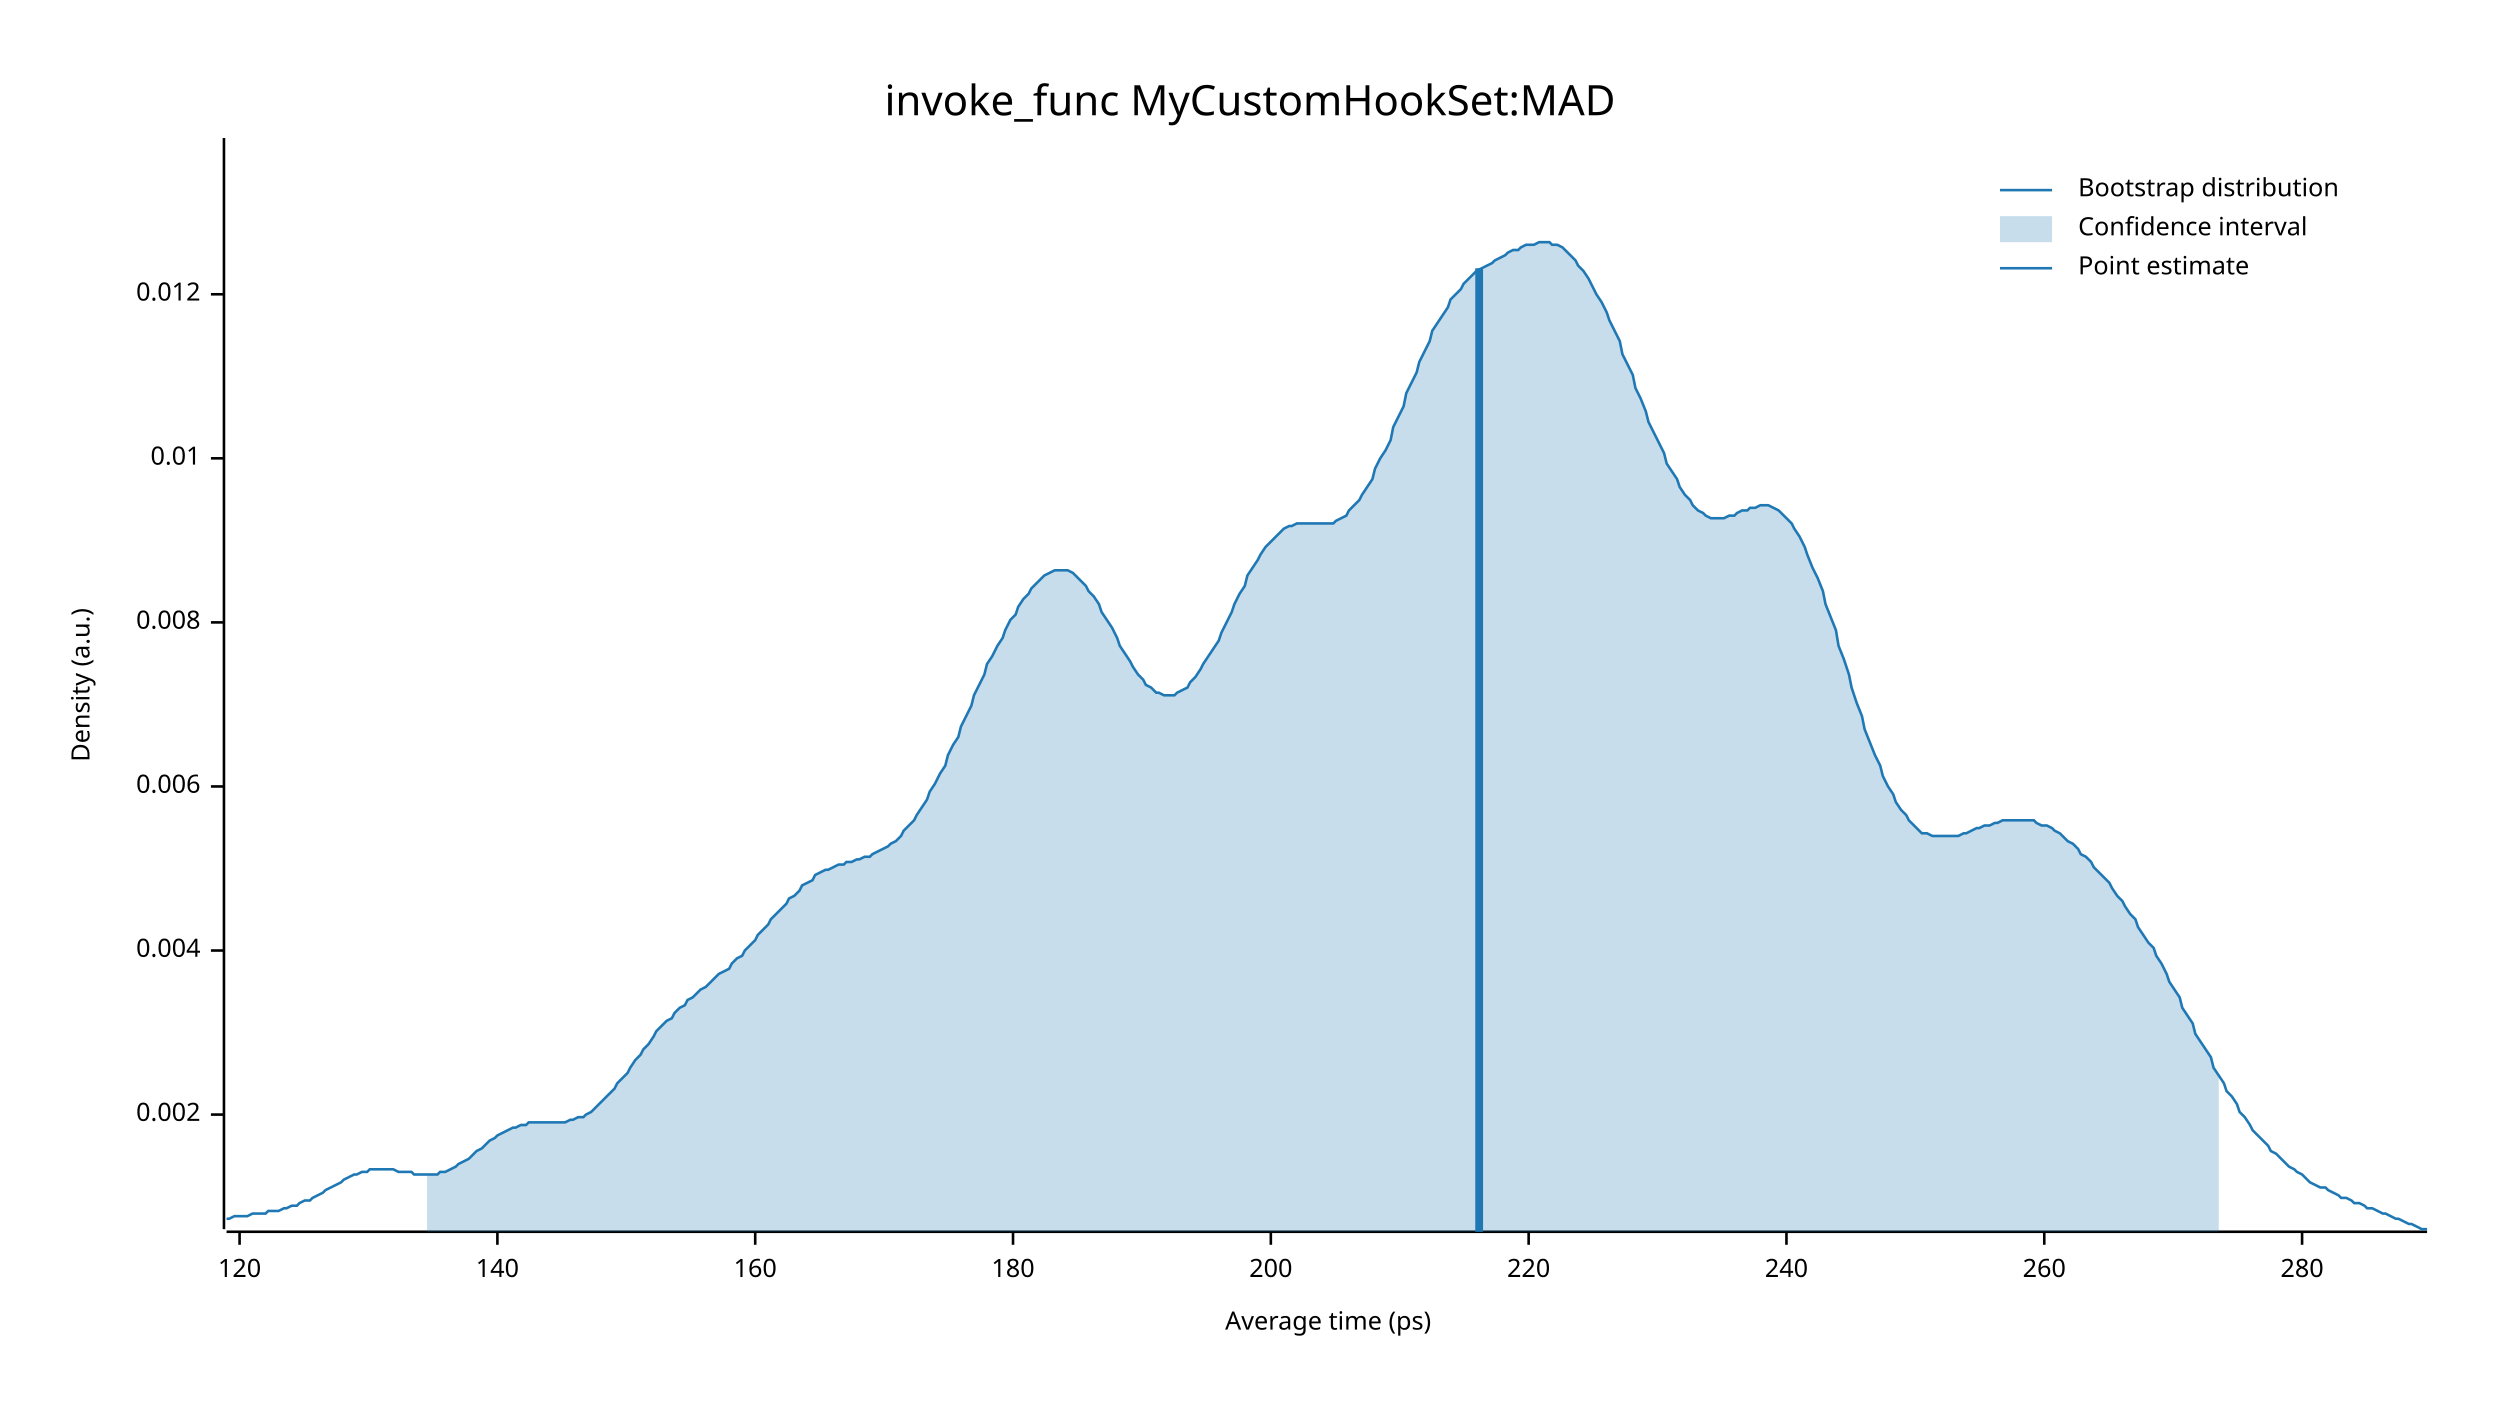
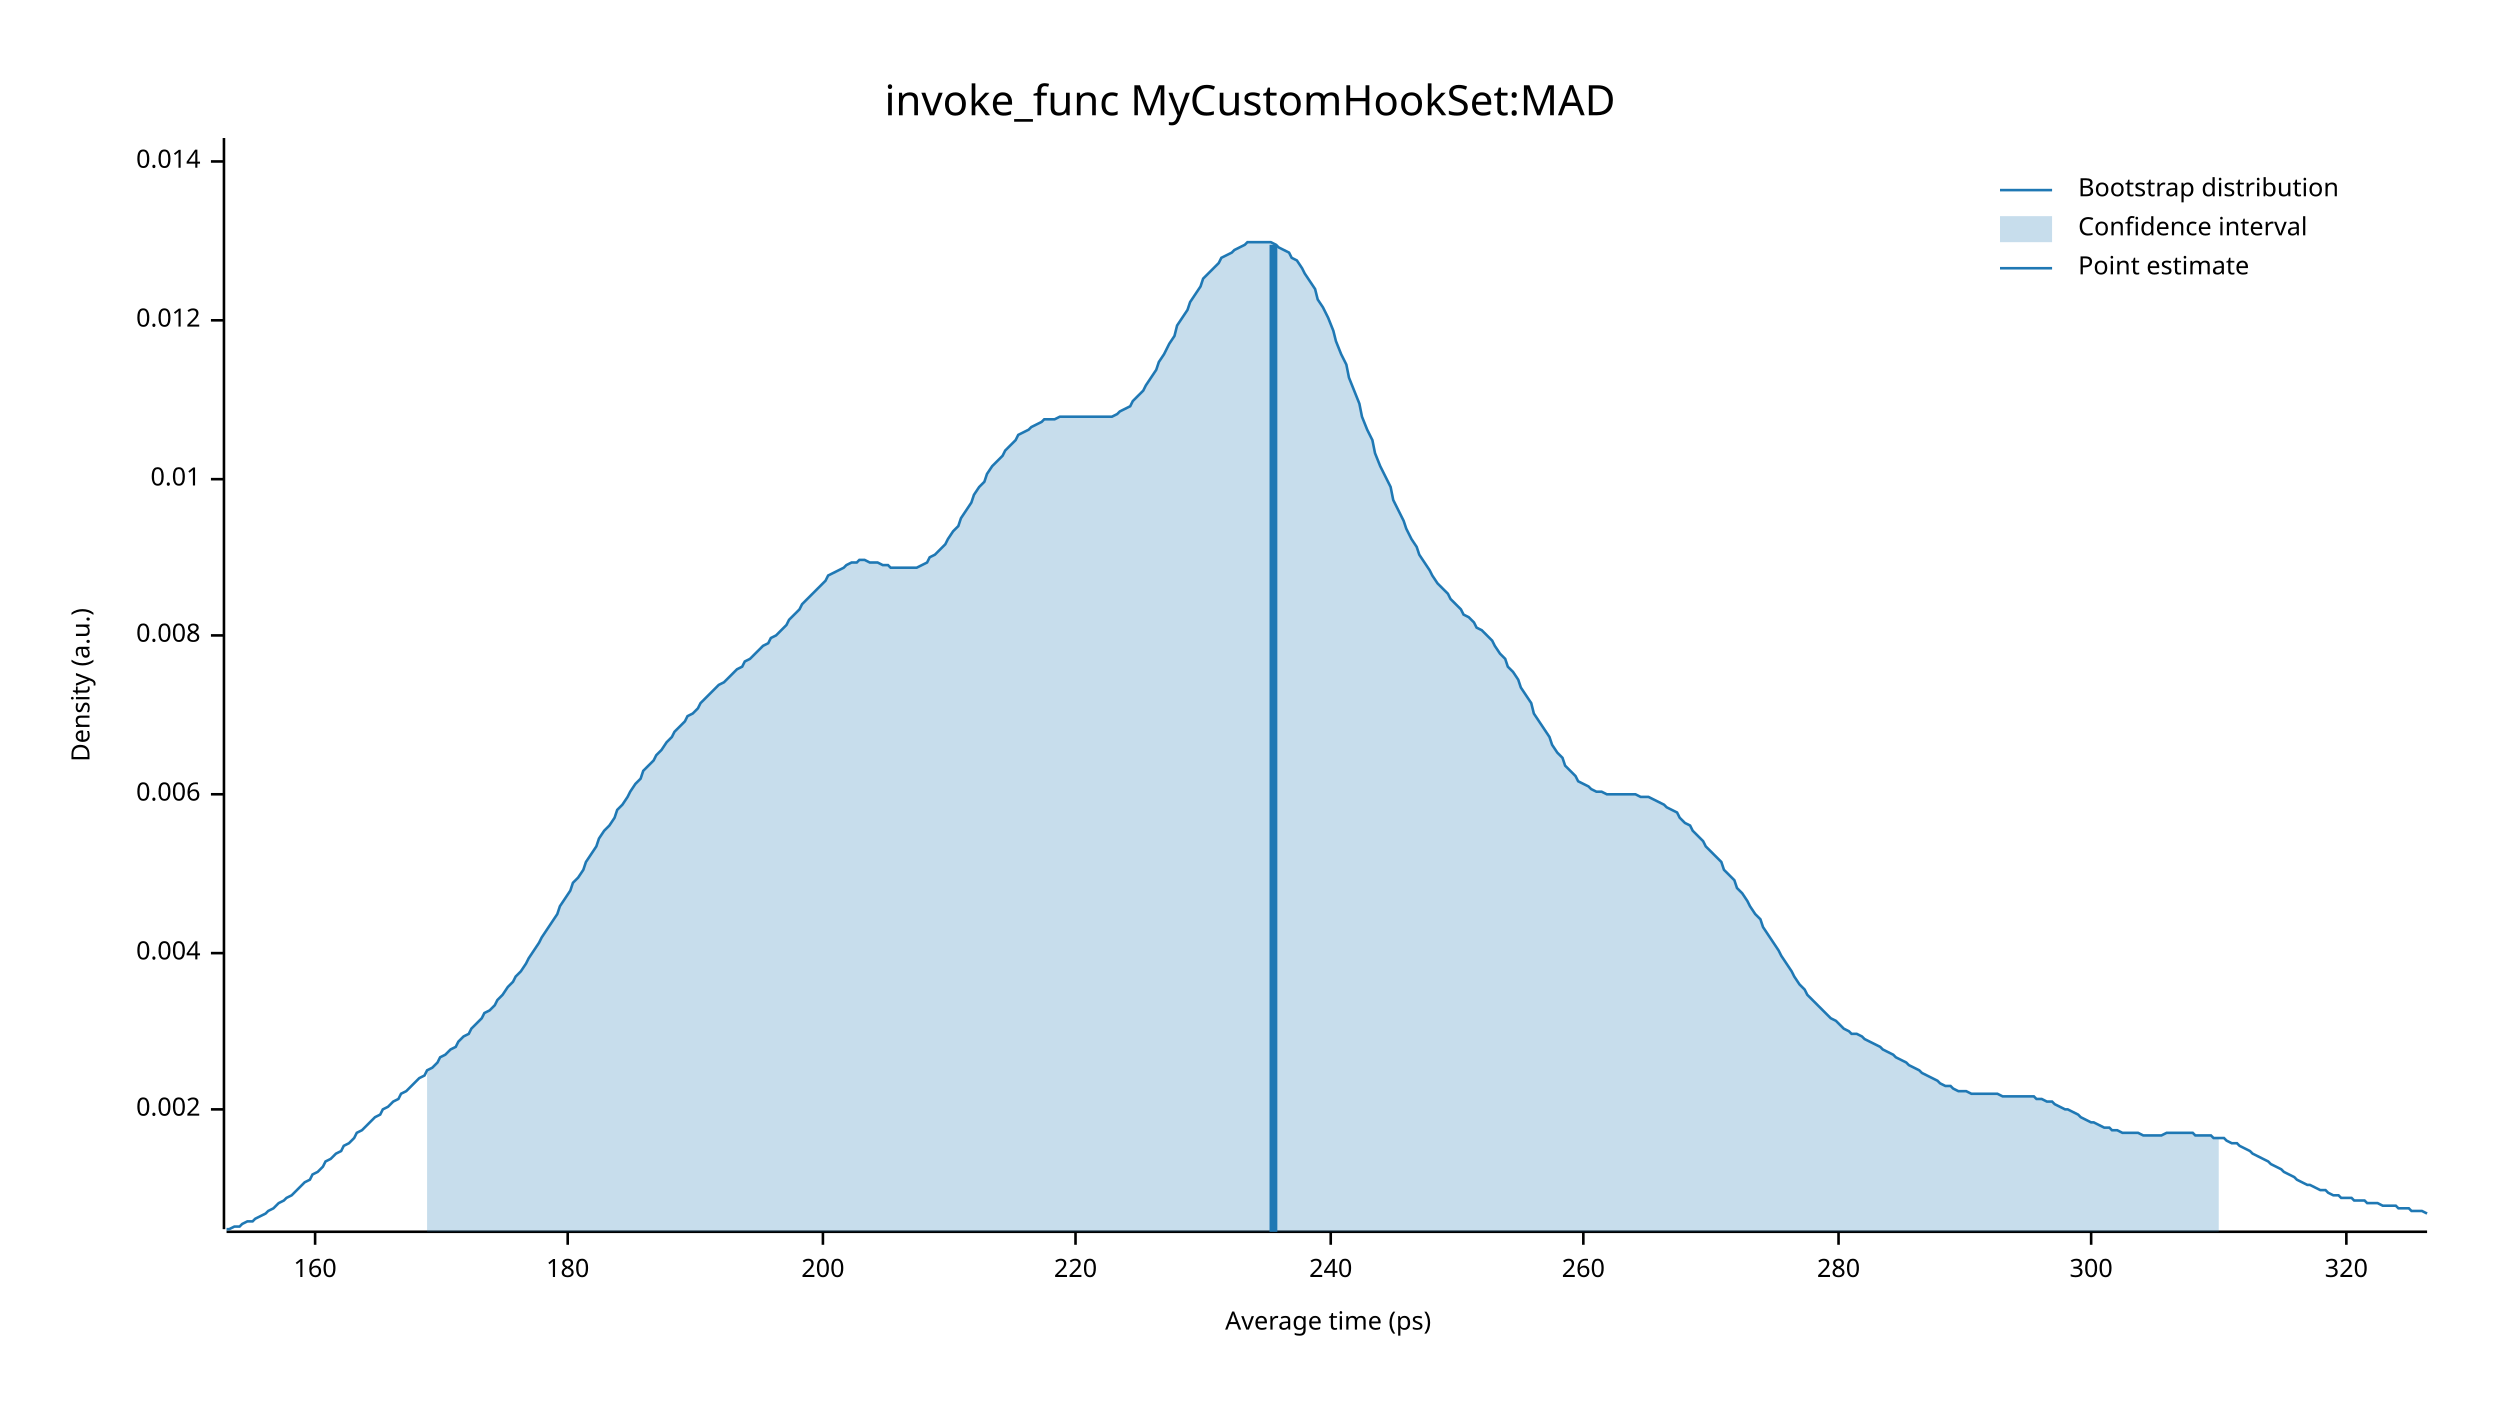
<svg xmlns="http://www.w3.org/2000/svg" width="960" height="540" viewBox="0 0 960 540">
  <text x="480" y="32" dy="0.76em" text-anchor="middle" font-family="sans-serif" font-size="16.129" opacity="1" fill="#000000">
invoke_func MyCustomHookSet:MAD
</text>
  <text x="27" y="263" dy="0.76em" text-anchor="middle" font-family="sans-serif" font-size="9.677" opacity="1" fill="#000000" transform="rotate(270, 27, 263)">
Density (a.u.)
</text>
  <text x="510" y="513" dy="-0.5ex" text-anchor="middle" font-family="sans-serif" font-size="9.677" opacity="1" fill="#000000">
Average time (ps)
</text>
  <polyline fill="none" opacity="1" stroke="#000000" stroke-width="1" points="86,53 86,472 " />
-   <text x="77" y="428" dy="0.5ex" text-anchor="end" font-family="sans-serif" font-size="9.677" opacity="1" fill="#000000">
+   <text x="77" y="426" dy="0.5ex" text-anchor="end" font-family="sans-serif" font-size="9.677" opacity="1" fill="#000000">
0.002
</text>
-   <polyline fill="none" opacity="1" stroke="#000000" stroke-width="1" points="81,428 86,428 " />
-   <text x="77" y="365" dy="0.5ex" text-anchor="end" font-family="sans-serif" font-size="9.677" opacity="1" fill="#000000">
+   <polyline fill="none" opacity="1" stroke="#000000" stroke-width="1" points="81,426 86,426 " />
+   <text x="77" y="366" dy="0.5ex" text-anchor="end" font-family="sans-serif" font-size="9.677" opacity="1" fill="#000000">
0.004
</text>
-   <polyline fill="none" opacity="1" stroke="#000000" stroke-width="1" points="81,365 86,365 " />
-   <text x="77" y="302" dy="0.5ex" text-anchor="end" font-family="sans-serif" font-size="9.677" opacity="1" fill="#000000">
+   <polyline fill="none" opacity="1" stroke="#000000" stroke-width="1" points="81,366 86,366 " />
+   <text x="77" y="305" dy="0.5ex" text-anchor="end" font-family="sans-serif" font-size="9.677" opacity="1" fill="#000000">
0.006
</text>
-   <polyline fill="none" opacity="1" stroke="#000000" stroke-width="1" points="81,302 86,302 " />
-   <text x="77" y="239" dy="0.5ex" text-anchor="end" font-family="sans-serif" font-size="9.677" opacity="1" fill="#000000">
+   <polyline fill="none" opacity="1" stroke="#000000" stroke-width="1" points="81,305 86,305 " />
+   <text x="77" y="244" dy="0.5ex" text-anchor="end" font-family="sans-serif" font-size="9.677" opacity="1" fill="#000000">
0.008
</text>
-   <polyline fill="none" opacity="1" stroke="#000000" stroke-width="1" points="81,239 86,239 " />
-   <text x="77" y="176" dy="0.5ex" text-anchor="end" font-family="sans-serif" font-size="9.677" opacity="1" fill="#000000">
+   <polyline fill="none" opacity="1" stroke="#000000" stroke-width="1" points="81,244 86,244 " />
+   <text x="77" y="184" dy="0.5ex" text-anchor="end" font-family="sans-serif" font-size="9.677" opacity="1" fill="#000000">
0.01
</text>
-   <polyline fill="none" opacity="1" stroke="#000000" stroke-width="1" points="81,176 86,176 " />
-   <text x="77" y="113" dy="0.5ex" text-anchor="end" font-family="sans-serif" font-size="9.677" opacity="1" fill="#000000">
+   <polyline fill="none" opacity="1" stroke="#000000" stroke-width="1" points="81,184 86,184 " />
+   <text x="77" y="123" dy="0.5ex" text-anchor="end" font-family="sans-serif" font-size="9.677" opacity="1" fill="#000000">
0.012
</text>
-   <polyline fill="none" opacity="1" stroke="#000000" stroke-width="1" points="81,113 86,113 " />
+   <polyline fill="none" opacity="1" stroke="#000000" stroke-width="1" points="81,123 86,123 " />
+   <text x="77" y="62" dy="0.5ex" text-anchor="end" font-family="sans-serif" font-size="9.677" opacity="1" fill="#000000">
+ 0.014
+ </text>
+   <polyline fill="none" opacity="1" stroke="#000000" stroke-width="1" points="81,62 86,62 " />
  <polyline fill="none" opacity="1" stroke="#000000" stroke-width="1" points="87,473 932,473 " />
-   <text x="92" y="483" dy="0.76em" text-anchor="middle" font-family="sans-serif" font-size="9.677" opacity="1" fill="#000000">
- 120
- </text>
-   <polyline fill="none" opacity="1" stroke="#000000" stroke-width="1" points="92,473 92,478 " />
-   <text x="191" y="483" dy="0.76em" text-anchor="middle" font-family="sans-serif" font-size="9.677" opacity="1" fill="#000000">
- 140
- </text>
-   <polyline fill="none" opacity="1" stroke="#000000" stroke-width="1" points="191,473 191,478 " />
-   <text x="290" y="483" dy="0.76em" text-anchor="middle" font-family="sans-serif" font-size="9.677" opacity="1" fill="#000000">
+   <text x="121" y="483" dy="0.76em" text-anchor="middle" font-family="sans-serif" font-size="9.677" opacity="1" fill="#000000">
160
</text>
-   <polyline fill="none" opacity="1" stroke="#000000" stroke-width="1" points="290,473 290,478 " />
-   <text x="389" y="483" dy="0.76em" text-anchor="middle" font-family="sans-serif" font-size="9.677" opacity="1" fill="#000000">
+   <polyline fill="none" opacity="1" stroke="#000000" stroke-width="1" points="121,473 121,478 " />
+   <text x="218" y="483" dy="0.76em" text-anchor="middle" font-family="sans-serif" font-size="9.677" opacity="1" fill="#000000">
180
</text>
-   <polyline fill="none" opacity="1" stroke="#000000" stroke-width="1" points="389,473 389,478 " />
-   <text x="488" y="483" dy="0.76em" text-anchor="middle" font-family="sans-serif" font-size="9.677" opacity="1" fill="#000000">
+   <polyline fill="none" opacity="1" stroke="#000000" stroke-width="1" points="218,473 218,478 " />
+   <text x="316" y="483" dy="0.76em" text-anchor="middle" font-family="sans-serif" font-size="9.677" opacity="1" fill="#000000">
200
</text>
-   <polyline fill="none" opacity="1" stroke="#000000" stroke-width="1" points="488,473 488,478 " />
-   <text x="587" y="483" dy="0.76em" text-anchor="middle" font-family="sans-serif" font-size="9.677" opacity="1" fill="#000000">
+   <polyline fill="none" opacity="1" stroke="#000000" stroke-width="1" points="316,473 316,478 " />
+   <text x="413" y="483" dy="0.76em" text-anchor="middle" font-family="sans-serif" font-size="9.677" opacity="1" fill="#000000">
220
</text>
-   <polyline fill="none" opacity="1" stroke="#000000" stroke-width="1" points="587,473 587,478 " />
-   <text x="686" y="483" dy="0.76em" text-anchor="middle" font-family="sans-serif" font-size="9.677" opacity="1" fill="#000000">
+   <polyline fill="none" opacity="1" stroke="#000000" stroke-width="1" points="413,473 413,478 " />
+   <text x="511" y="483" dy="0.76em" text-anchor="middle" font-family="sans-serif" font-size="9.677" opacity="1" fill="#000000">
240
</text>
-   <polyline fill="none" opacity="1" stroke="#000000" stroke-width="1" points="686,473 686,478 " />
-   <text x="785" y="483" dy="0.76em" text-anchor="middle" font-family="sans-serif" font-size="9.677" opacity="1" fill="#000000">
+   <polyline fill="none" opacity="1" stroke="#000000" stroke-width="1" points="511,473 511,478 " />
+   <text x="608" y="483" dy="0.76em" text-anchor="middle" font-family="sans-serif" font-size="9.677" opacity="1" fill="#000000">
260
</text>
-   <polyline fill="none" opacity="1" stroke="#000000" stroke-width="1" points="785,473 785,478 " />
-   <text x="884" y="483" dy="0.76em" text-anchor="middle" font-family="sans-serif" font-size="9.677" opacity="1" fill="#000000">
+   <polyline fill="none" opacity="1" stroke="#000000" stroke-width="1" points="608,473 608,478 " />
+   <text x="706" y="483" dy="0.76em" text-anchor="middle" font-family="sans-serif" font-size="9.677" opacity="1" fill="#000000">
280
</text>
-   <polyline fill="none" opacity="1" stroke="#000000" stroke-width="1" points="884,473 884,478 " />
-   <polyline fill="none" opacity="1" stroke="#1F78B4" stroke-width="1" points="87,468 88,468 90,467 92,467 93,467 95,467 97,466 98,466 100,466 102,466 103,465 105,465 107,465 109,464 110,464 112,463 114,463 115,462 117,461 119,461 120,460 122,459 124,458 125,457 127,456 129,455 131,454 132,453 134,452 136,451 137,451 139,450 141,450 142,449 144,449 146,449 147,449 149,449 151,449 153,450 154,450 156,450 158,450 159,451 161,451 163,451 164,451 166,451 168,451 169,450 171,450 173,449 175,448 176,447 178,446 180,445 181,444 183,442 185,441 186,440 188,438 190,437 191,436 193,435 195,434 197,433 198,433 200,432 202,432 203,431 205,431 207,431 208,431 210,431 212,431 214,431 215,431 217,431 219,430 220,430 222,429 224,429 225,428 227,427 229,425 230,424 232,422 234,420 236,418 237,416 239,414 241,412 242,410 244,407 246,405 247,403 249,401 251,398 252,396 254,394 256,392 258,391 259,389 261,387 263,386 264,384 266,383 268,381 269,380 271,379 273,377 274,376 276,374 278,373 280,372 281,370 283,368 285,367 286,365 288,363 290,361 291,359 293,357 295,355 296,353 298,351 300,349 302,347 303,345 305,344 307,342 308,340 310,339 312,338 313,336 315,335 317,334 318,334 320,333 322,332 324,332 325,331 327,331 329,330 330,330 332,329 334,329 335,328 337,327 339,326 341,325 342,324 344,323 346,321 347,319 349,317 351,315 352,313 354,310 356,307 357,304 359,301 361,297 363,294 364,290 366,286 368,283 369,279 371,275 373,271 374,267 376,263 378,259 379,255 381,252 383,248 385,245 386,242 388,238 390,236 391,233 393,230 395,228 396,226 398,224 400,222 401,221 403,220 405,219 407,219 408,219 410,219 412,220 413,221 415,223 417,225 418,227 420,229 422,232 423,235 425,238 427,241 429,245 430,248 432,251 434,254 435,256 437,259 439,261 440,263 442,264 444,266 445,266 447,267 449,267 451,267 452,266 454,265 456,264 457,262 459,260 461,257 462,255 464,252 466,249 468,246 469,243 471,239 473,235 474,232 476,228 478,225 479,221 481,218 483,215 484,213 486,210 488,208 490,206 491,205 493,203 495,202 496,202 498,201 500,201 501,201 503,201 505,201 506,201 508,201 510,201 512,201 513,200 515,199 517,198 518,196 520,194 522,192 523,190 525,187 527,184 528,180 530,176 532,173 534,169 535,164 537,160 539,156 540,151 542,147 544,143 545,139 547,135 549,131 550,127 552,124 554,121 556,118 557,115 559,113 561,111 562,109 564,107 566,105 567,104 569,103 571,102 573,101 574,100 576,99 578,98 579,97 581,96 583,96 584,95 586,94 588,94 589,94 591,93 593,93 595,93 596,94 598,94 600,95 601,96 603,98 605,100 606,102 608,104 610,107 611,109 613,113 615,116 617,120 618,123 620,127 622,131 623,136 625,140 627,144 628,149 630,153 632,158 633,162 635,166 637,170 639,174 640,178 642,181 644,184 645,187 647,190 649,192 650,194 652,196 654,197 655,198 657,199 659,199 661,199 662,199 664,198 666,198 667,197 669,196 671,196 672,195 674,195 676,194 677,194 679,194 681,195 683,196 684,197 686,199 688,201 689,203 691,206 693,210 694,213 696,218 698,222 700,227 701,232 703,237 705,242 706,248 708,253 710,259 711,264 713,270 715,275 716,280 718,285 720,290 722,294 723,298 725,302 727,305 728,308 730,311 732,313 733,315 735,317 737,319 738,320 740,320 742,321 744,321 745,321 747,321 749,321 750,321 752,321 754,320 755,320 757,319 759,318 760,318 762,317 764,317 766,316 767,316 769,315 771,315 772,315 774,315 776,315 777,315 779,315 781,315 782,316 784,317 786,317 788,318 789,319 791,320 793,322 794,323 796,324 798,326 799,328 801,329 803,331 804,333 806,335 808,337 810,339 811,341 813,344 815,346 816,348 818,351 820,353 821,356 823,359 825,362 827,364 828,367 830,370 832,374 833,377 835,380 837,383 838,387 840,390 842,393 843,397 845,400 847,403 849,406 850,410 852,413 854,416 855,419 857,421 859,424 860,427 862,429 864,432 865,434 867,436 869,438 871,440 872,442 874,443 876,445 877,446 879,448 881,449 882,450 884,451 886,453 887,454 889,455 891,456 893,456 894,457 896,458 898,459 899,460 901,460 903,461 904,462 906,462 908,463 909,464 911,464 913,465 915,466 916,466 918,467 920,468 921,468 923,469 925,470 926,470 928,471 930,472 932,472 " />
-   <polygon opacity="0.25" fill="#1F78B4" points="164,451 166,451 168,451 169,450 171,450 173,449 175,448 176,447 178,446 180,445 181,444 183,442 185,441 186,440 188,438 190,437 191,436 193,435 195,434 197,433 198,433 200,432 202,432 203,431 205,431 207,431 208,431 210,431 212,431 214,431 215,431 217,431 219,430 220,430 222,429 224,429 225,428 227,427 229,425 230,424 232,422 234,420 236,418 237,416 239,414 241,412 242,410 244,407 246,405 247,403 249,401 251,398 252,396 254,394 256,392 258,391 259,389 261,387 263,386 264,384 266,383 268,381 269,380 271,379 273,377 274,376 276,374 278,373 280,372 281,370 283,368 285,367 286,365 288,363 290,361 291,359 293,357 295,355 296,353 298,351 300,349 302,347 303,345 305,344 307,342 308,340 310,339 312,338 313,336 315,335 317,334 318,334 320,333 322,332 324,332 325,331 327,331 329,330 330,330 332,329 334,329 335,328 337,327 339,326 341,325 342,324 344,323 346,321 347,319 349,317 351,315 352,313 354,310 356,307 357,304 359,301 361,297 363,294 364,290 366,286 368,283 369,279 371,275 373,271 374,267 376,263 378,259 379,255 381,252 383,248 385,245 386,242 388,238 390,236 391,233 393,230 395,228 396,226 398,224 400,222 401,221 403,220 405,219 407,219 408,219 410,219 412,220 413,221 415,223 417,225 418,227 420,229 422,232 423,235 425,238 427,241 429,245 430,248 432,251 434,254 435,256 437,259 439,261 440,263 442,264 444,266 445,266 447,267 449,267 451,267 452,266 454,265 456,264 457,262 459,260 461,257 462,255 464,252 466,249 468,246 469,243 471,239 473,235 474,232 476,228 478,225 479,221 481,218 483,215 484,213 486,210 488,208 490,206 491,205 493,203 495,202 496,202 498,201 500,201 501,201 503,201 505,201 506,201 508,201 510,201 512,201 513,200 515,199 517,198 518,196 520,194 522,192 523,190 525,187 527,184 528,180 530,176 532,173 534,169 535,164 537,160 539,156 540,151 542,147 544,143 545,139 547,135 549,131 550,127 552,124 554,121 556,118 557,115 559,113 561,111 562,109 564,107 566,105 567,104 569,103 571,102 573,101 574,100 576,99 578,98 579,97 581,96 583,96 584,95 586,94 588,94 589,94 591,93 593,93 595,93 596,94 598,94 600,95 601,96 603,98 605,100 606,102 608,104 610,107 611,109 613,113 615,116 617,120 618,123 620,127 622,131 623,136 625,140 627,144 628,149 630,153 632,158 633,162 635,166 637,170 639,174 640,178 642,181 644,184 645,187 647,190 649,192 650,194 652,196 654,197 655,198 657,199 659,199 661,199 662,199 664,198 666,198 667,197 669,196 671,196 672,195 674,195 676,194 677,194 679,194 681,195 683,196 684,197 686,199 688,201 689,203 691,206 693,210 694,213 696,218 698,222 700,227 701,232 703,237 705,242 706,248 708,253 710,259 711,264 713,270 715,275 716,280 718,285 720,290 722,294 723,298 725,302 727,305 728,308 730,311 732,313 733,315 735,317 737,319 738,320 740,320 742,321 744,321 745,321 747,321 749,321 750,321 752,321 754,320 755,320 757,319 759,318 760,318 762,317 764,317 766,316 767,316 769,315 771,315 772,315 774,315 776,315 777,315 779,315 781,315 782,316 784,317 786,317 788,318 789,319 791,320 793,322 794,323 796,324 798,326 799,328 801,329 803,331 804,333 806,335 808,337 810,339 811,341 813,344 815,346 816,348 818,351 820,353 821,356 823,359 825,362 827,364 828,367 830,370 832,374 833,377 835,380 837,383 838,387 840,390 842,393 843,397 845,400 847,403 849,406 850,410 852,413 852,473 164,473 " />
-   <polyline fill="none" opacity="1" stroke="#1F78B4" stroke-width="3" points="568,473 568,103 " />
+   <polyline fill="none" opacity="1" stroke="#000000" stroke-width="1" points="706,473 706,478 " />
+   <text x="803" y="483" dy="0.76em" text-anchor="middle" font-family="sans-serif" font-size="9.677" opacity="1" fill="#000000">
+ 300
+ </text>
+   <polyline fill="none" opacity="1" stroke="#000000" stroke-width="1" points="803,473 803,478 " />
+   <text x="901" y="483" dy="0.76em" text-anchor="middle" font-family="sans-serif" font-size="9.677" opacity="1" fill="#000000">
+ 320
+ </text>
+   <polyline fill="none" opacity="1" stroke="#000000" stroke-width="1" points="901,473 901,478 " />
+   <polyline fill="none" opacity="1" stroke="#1F78B4" stroke-width="1" points="87,472 88,472 90,471 92,471 93,470 95,469 97,469 98,468 100,467 102,466 103,465 105,464 107,462 109,461 110,460 112,459 114,457 115,456 117,454 119,453 120,451 122,450 124,448 125,446 127,445 129,443 131,442 132,440 134,439 136,437 137,435 139,434 141,432 142,431 144,429 146,428 147,426 149,425 151,423 153,422 154,420 156,419 158,417 159,416 161,414 163,413 164,411 166,410 168,408 169,406 171,405 173,403 175,402 176,400 178,398 180,397 181,395 183,393 185,391 186,389 188,388 190,386 191,384 193,382 195,379 197,377 198,375 200,373 202,370 203,368 205,365 207,362 208,360 210,357 212,354 214,351 215,348 217,345 219,342 220,339 222,337 224,334 225,331 227,328 229,325 230,322 232,319 234,317 236,314 237,311 239,309 241,306 242,304 244,301 246,299 247,296 249,294 251,292 252,290 254,288 256,285 258,283 259,281 261,279 263,277 264,275 266,274 268,272 269,270 271,268 273,266 274,265 276,263 278,262 280,260 281,259 283,257 285,256 286,254 288,253 290,251 291,250 293,248 295,247 296,245 298,244 300,242 302,240 303,238 305,236 307,234 308,232 310,230 312,228 313,227 315,225 317,223 318,221 320,220 322,219 324,218 325,217 327,216 329,216 330,215 332,215 334,216 335,216 337,216 339,217 341,217 342,218 344,218 346,218 347,218 349,218 351,218 352,218 354,217 356,216 357,214 359,213 361,211 363,209 364,207 366,204 368,202 369,199 371,196 373,193 374,190 376,187 378,185 379,182 381,179 383,177 385,175 386,173 388,171 390,169 391,167 393,166 395,165 396,164 398,163 400,162 401,161 403,161 405,161 407,160 408,160 410,160 412,160 413,160 415,160 417,160 418,160 420,160 422,160 423,160 425,160 427,160 429,159 430,158 432,157 434,156 435,154 437,152 439,150 440,148 442,145 444,142 445,139 447,136 449,132 451,129 452,125 454,122 456,119 457,116 459,113 461,110 462,107 464,105 466,103 468,101 469,99 471,98 473,97 474,96 476,95 478,94 479,93 481,93 483,93 484,93 486,93 488,93 490,94 491,95 493,96 495,97 496,99 498,100 500,103 501,105 503,108 505,111 506,115 508,118 510,122 512,127 513,131 515,136 517,140 518,145 520,150 522,155 523,160 525,165 527,169 528,174 530,179 532,183 534,187 535,192 537,196 539,200 540,203 542,207 544,210 545,213 547,216 549,219 550,221 552,224 554,226 556,228 557,230 559,232 561,234 562,236 564,237 566,239 567,241 569,242 571,244 573,246 574,248 576,251 578,253 579,256 581,258 583,261 584,264 586,267 588,270 589,274 591,277 593,280 595,283 596,286 598,289 600,291 601,294 603,296 605,298 606,300 608,301 610,302 611,303 613,304 615,304 617,305 618,305 620,305 622,305 623,305 625,305 627,305 628,305 630,306 632,306 633,306 635,307 637,308 639,309 640,310 642,311 644,312 645,314 647,316 649,317 650,319 652,321 654,323 655,325 657,327 659,329 661,331 662,334 664,336 666,338 667,341 669,343 671,346 672,348 674,351 676,353 677,356 679,359 681,362 683,365 684,367 686,370 688,373 689,375 691,378 693,380 694,382 696,384 698,386 700,388 701,389 703,391 705,392 706,393 708,395 710,396 711,397 713,397 715,398 716,399 718,400 720,401 722,402 723,403 725,404 727,405 728,406 730,407 732,408 733,409 735,410 737,411 738,412 740,413 742,414 744,415 745,416 747,417 749,417 750,418 752,419 754,419 755,419 757,420 759,420 760,420 762,420 764,420 766,420 767,420 769,421 771,421 772,421 774,421 776,421 777,421 779,421 781,421 782,422 784,422 786,423 788,423 789,424 791,425 793,426 794,426 796,427 798,428 799,429 801,430 803,431 804,431 806,432 808,433 810,433 811,434 813,434 815,435 816,435 818,435 820,435 821,435 823,436 825,436 827,436 828,436 830,436 832,435 833,435 835,435 837,435 838,435 840,435 842,435 843,436 845,436 847,436 849,436 850,437 852,437 854,437 855,438 857,439 859,439 860,440 862,441 864,442 865,443 867,444 869,445 871,446 872,447 874,448 876,449 877,450 879,451 881,452 882,453 884,454 886,455 887,455 889,456 891,457 893,457 894,458 896,459 898,459 899,460 901,460 903,460 904,461 906,461 908,461 909,462 911,462 913,462 915,463 916,463 918,463 920,463 921,464 923,464 925,464 926,465 928,465 930,465 932,466 " />
+   <polygon opacity="0.25" fill="#1F78B4" points="164,411 166,410 168,408 169,406 171,405 173,403 175,402 176,400 178,398 180,397 181,395 183,393 185,391 186,389 188,388 190,386 191,384 193,382 195,379 197,377 198,375 200,373 202,370 203,368 205,365 207,362 208,360 210,357 212,354 214,351 215,348 217,345 219,342 220,339 222,337 224,334 225,331 227,328 229,325 230,322 232,319 234,317 236,314 237,311 239,309 241,306 242,304 244,301 246,299 247,296 249,294 251,292 252,290 254,288 256,285 258,283 259,281 261,279 263,277 264,275 266,274 268,272 269,270 271,268 273,266 274,265 276,263 278,262 280,260 281,259 283,257 285,256 286,254 288,253 290,251 291,250 293,248 295,247 296,245 298,244 300,242 302,240 303,238 305,236 307,234 308,232 310,230 312,228 313,227 315,225 317,223 318,221 320,220 322,219 324,218 325,217 327,216 329,216 330,215 332,215 334,216 335,216 337,216 339,217 341,217 342,218 344,218 346,218 347,218 349,218 351,218 352,218 354,217 356,216 357,214 359,213 361,211 363,209 364,207 366,204 368,202 369,199 371,196 373,193 374,190 376,187 378,185 379,182 381,179 383,177 385,175 386,173 388,171 390,169 391,167 393,166 395,165 396,164 398,163 400,162 401,161 403,161 405,161 407,160 408,160 410,160 412,160 413,160 415,160 417,160 418,160 420,160 422,160 423,160 425,160 427,160 429,159 430,158 432,157 434,156 435,154 437,152 439,150 440,148 442,145 444,142 445,139 447,136 449,132 451,129 452,125 454,122 456,119 457,116 459,113 461,110 462,107 464,105 466,103 468,101 469,99 471,98 473,97 474,96 476,95 478,94 479,93 481,93 483,93 484,93 486,93 488,93 490,94 491,95 493,96 495,97 496,99 498,100 500,103 501,105 503,108 505,111 506,115 508,118 510,122 512,127 513,131 515,136 517,140 518,145 520,150 522,155 523,160 525,165 527,169 528,174 530,179 532,183 534,187 535,192 537,196 539,200 540,203 542,207 544,210 545,213 547,216 549,219 550,221 552,224 554,226 556,228 557,230 559,232 561,234 562,236 564,237 566,239 567,241 569,242 571,244 573,246 574,248 576,251 578,253 579,256 581,258 583,261 584,264 586,267 588,270 589,274 591,277 593,280 595,283 596,286 598,289 600,291 601,294 603,296 605,298 606,300 608,301 610,302 611,303 613,304 615,304 617,305 618,305 620,305 622,305 623,305 625,305 627,305 628,305 630,306 632,306 633,306 635,307 637,308 639,309 640,310 642,311 644,312 645,314 647,316 649,317 650,319 652,321 654,323 655,325 657,327 659,329 661,331 662,334 664,336 666,338 667,341 669,343 671,346 672,348 674,351 676,353 677,356 679,359 681,362 683,365 684,367 686,370 688,373 689,375 691,378 693,380 694,382 696,384 698,386 700,388 701,389 703,391 705,392 706,393 708,395 710,396 711,397 713,397 715,398 716,399 718,400 720,401 722,402 723,403 725,404 727,405 728,406 730,407 732,408 733,409 735,410 737,411 738,412 740,413 742,414 744,415 745,416 747,417 749,417 750,418 752,419 754,419 755,419 757,420 759,420 760,420 762,420 764,420 766,420 767,420 769,421 771,421 772,421 774,421 776,421 777,421 779,421 781,421 782,422 784,422 786,423 788,423 789,424 791,425 793,426 794,426 796,427 798,428 799,429 801,430 803,431 804,431 806,432 808,433 810,433 811,434 813,434 815,435 816,435 818,435 820,435 821,435 823,436 825,436 827,436 828,436 830,436 832,435 833,435 835,435 837,435 838,435 840,435 842,435 843,436 845,436 847,436 849,436 850,437 852,437 852,473 164,473 " />
+   <polyline fill="none" opacity="1" stroke="#1F78B4" stroke-width="3" points="489,473 489,94 " />
  <text x="798" y="68" dy="0.76em" text-anchor="start" font-family="sans-serif" font-size="9.677" opacity="1" fill="#000000">
Bootstrap distribution
</text>
  <text x="798" y="83" dy="0.76em" text-anchor="start" font-family="sans-serif" font-size="9.677" opacity="1" fill="#000000">
Confidence interval
</text>
  <text x="798" y="98" dy="0.76em" text-anchor="start" font-family="sans-serif" font-size="9.677" opacity="1" fill="#000000">
Point estimate
</text>
  <polyline fill="none" opacity="1" stroke="#1F78B4" stroke-width="1" points="768,73 788,73 " />
  <rect x="768" y="83" width="20" height="10" opacity="0.25" fill="#1F78B4" stroke="none" />
  <polyline fill="none" opacity="1" stroke="#1F78B4" stroke-width="1" points="768,103 788,103 " />
</svg>
